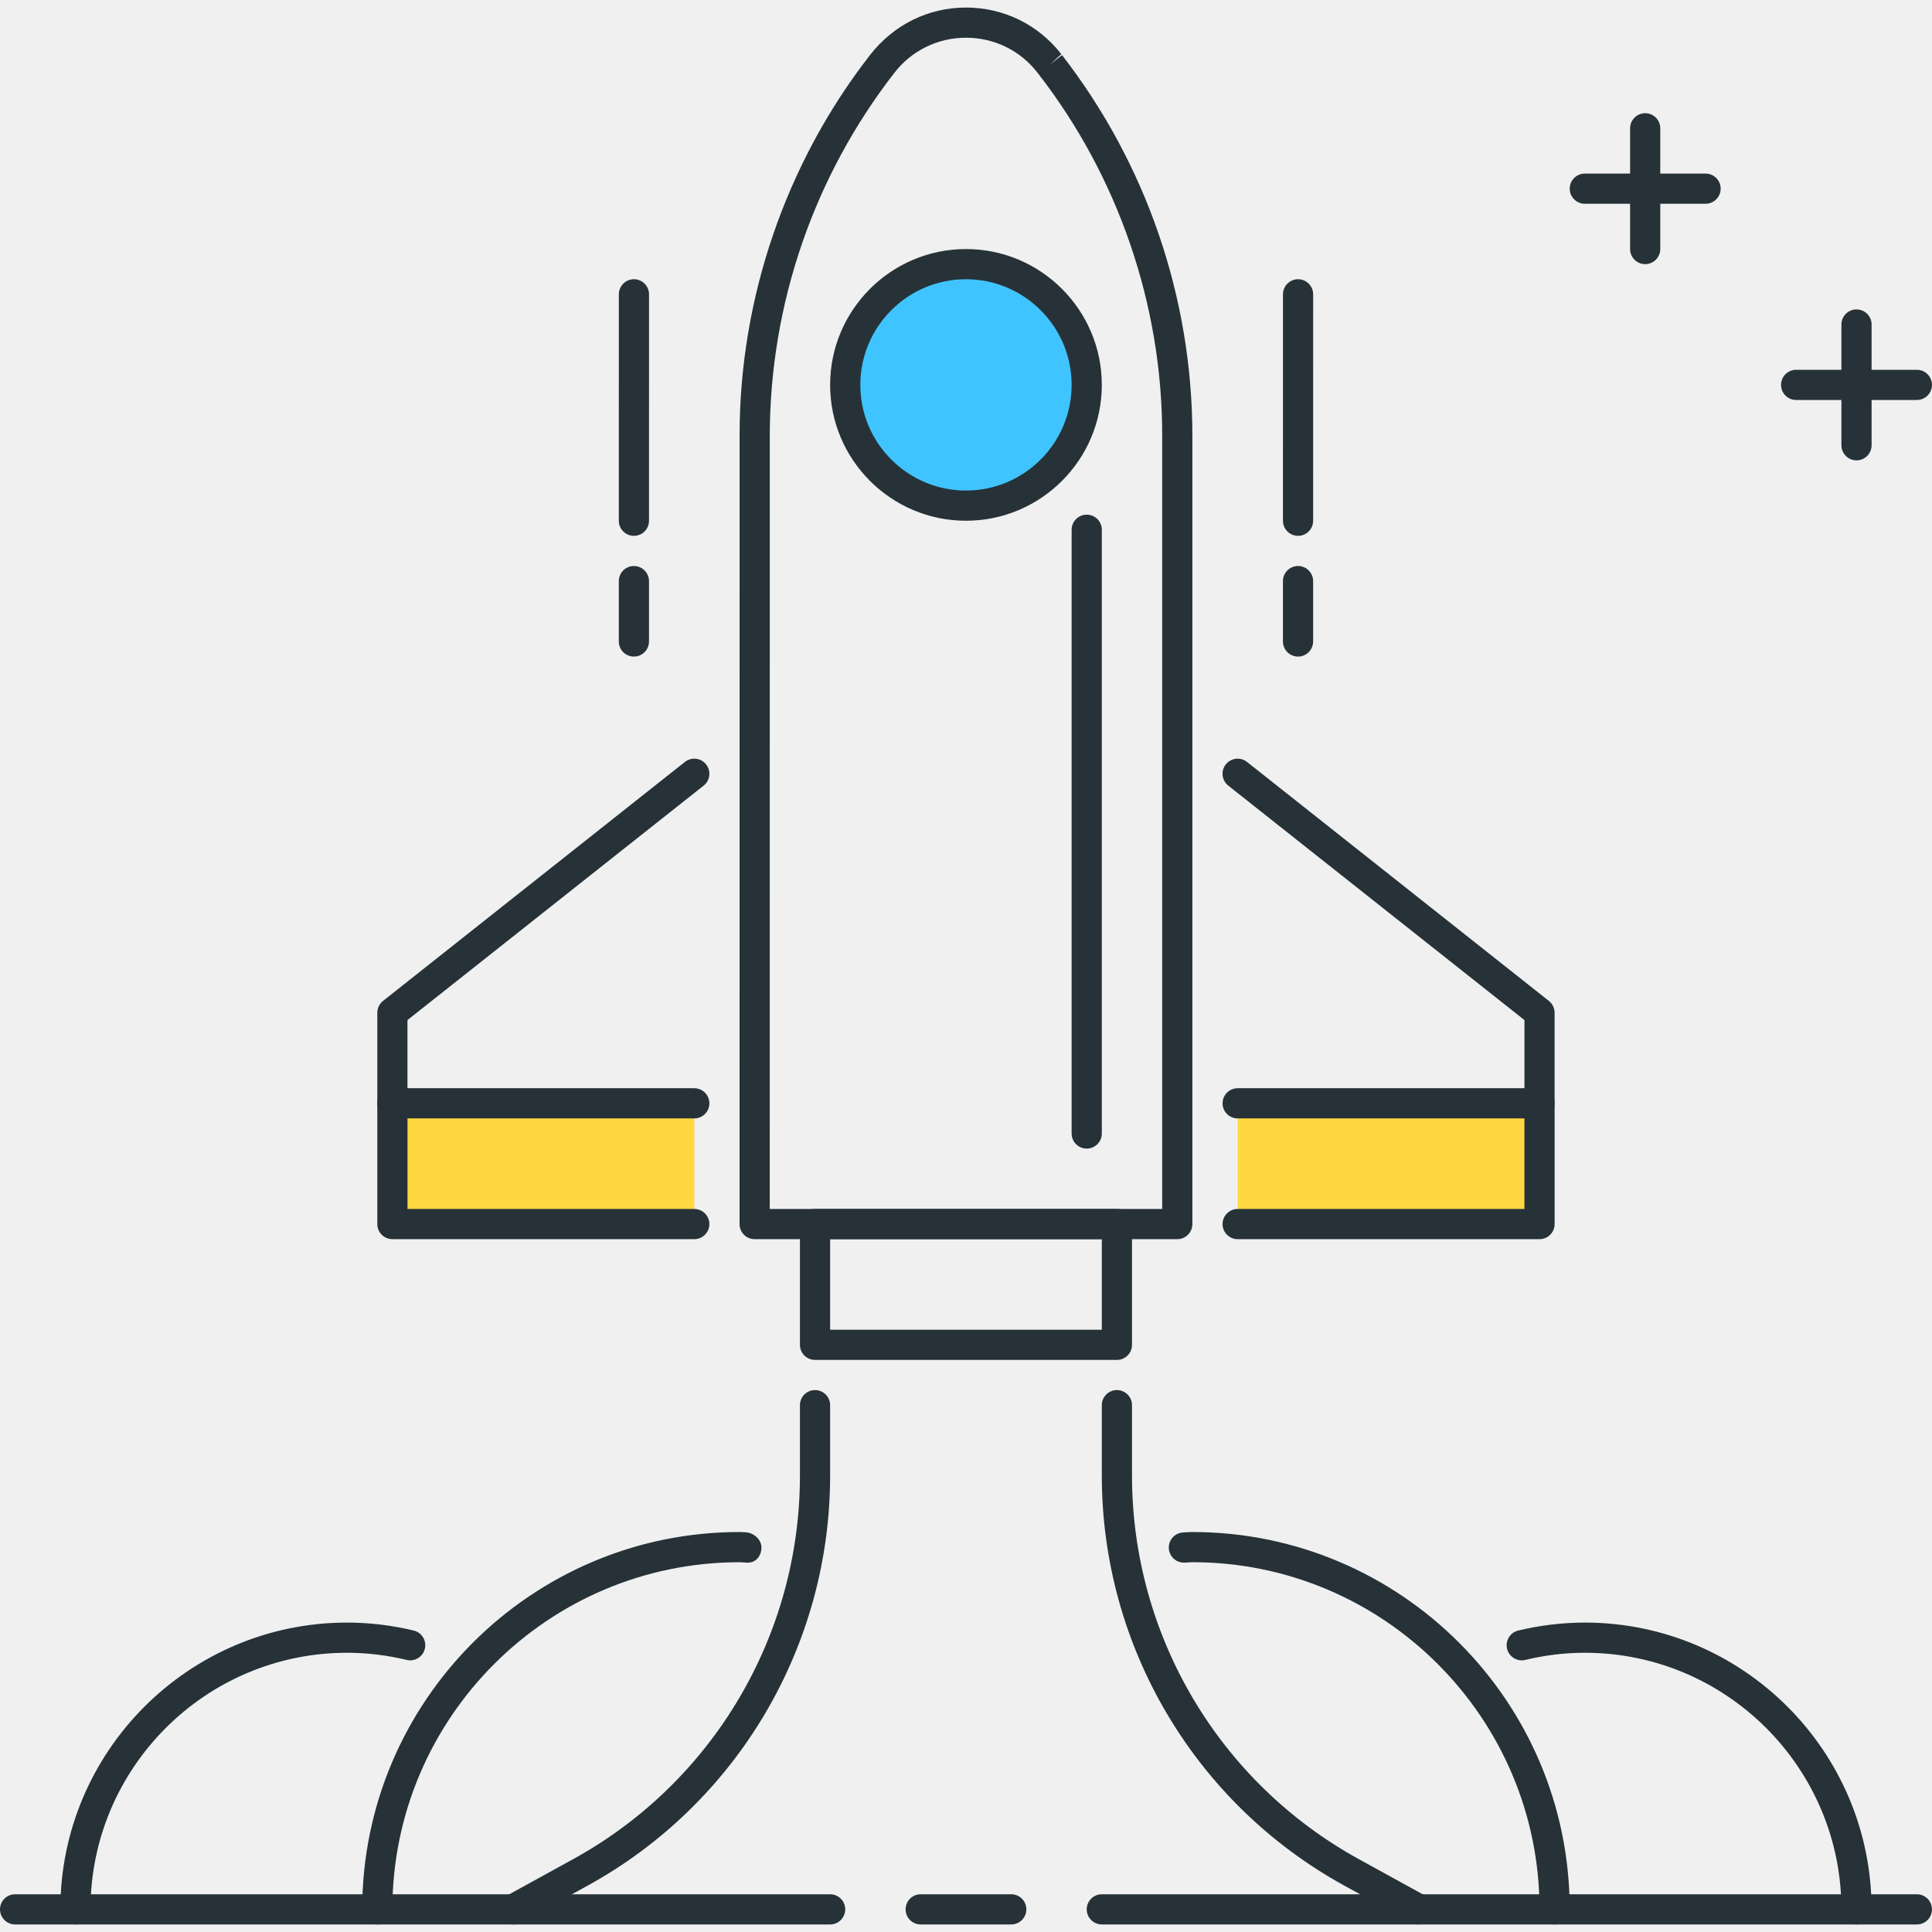
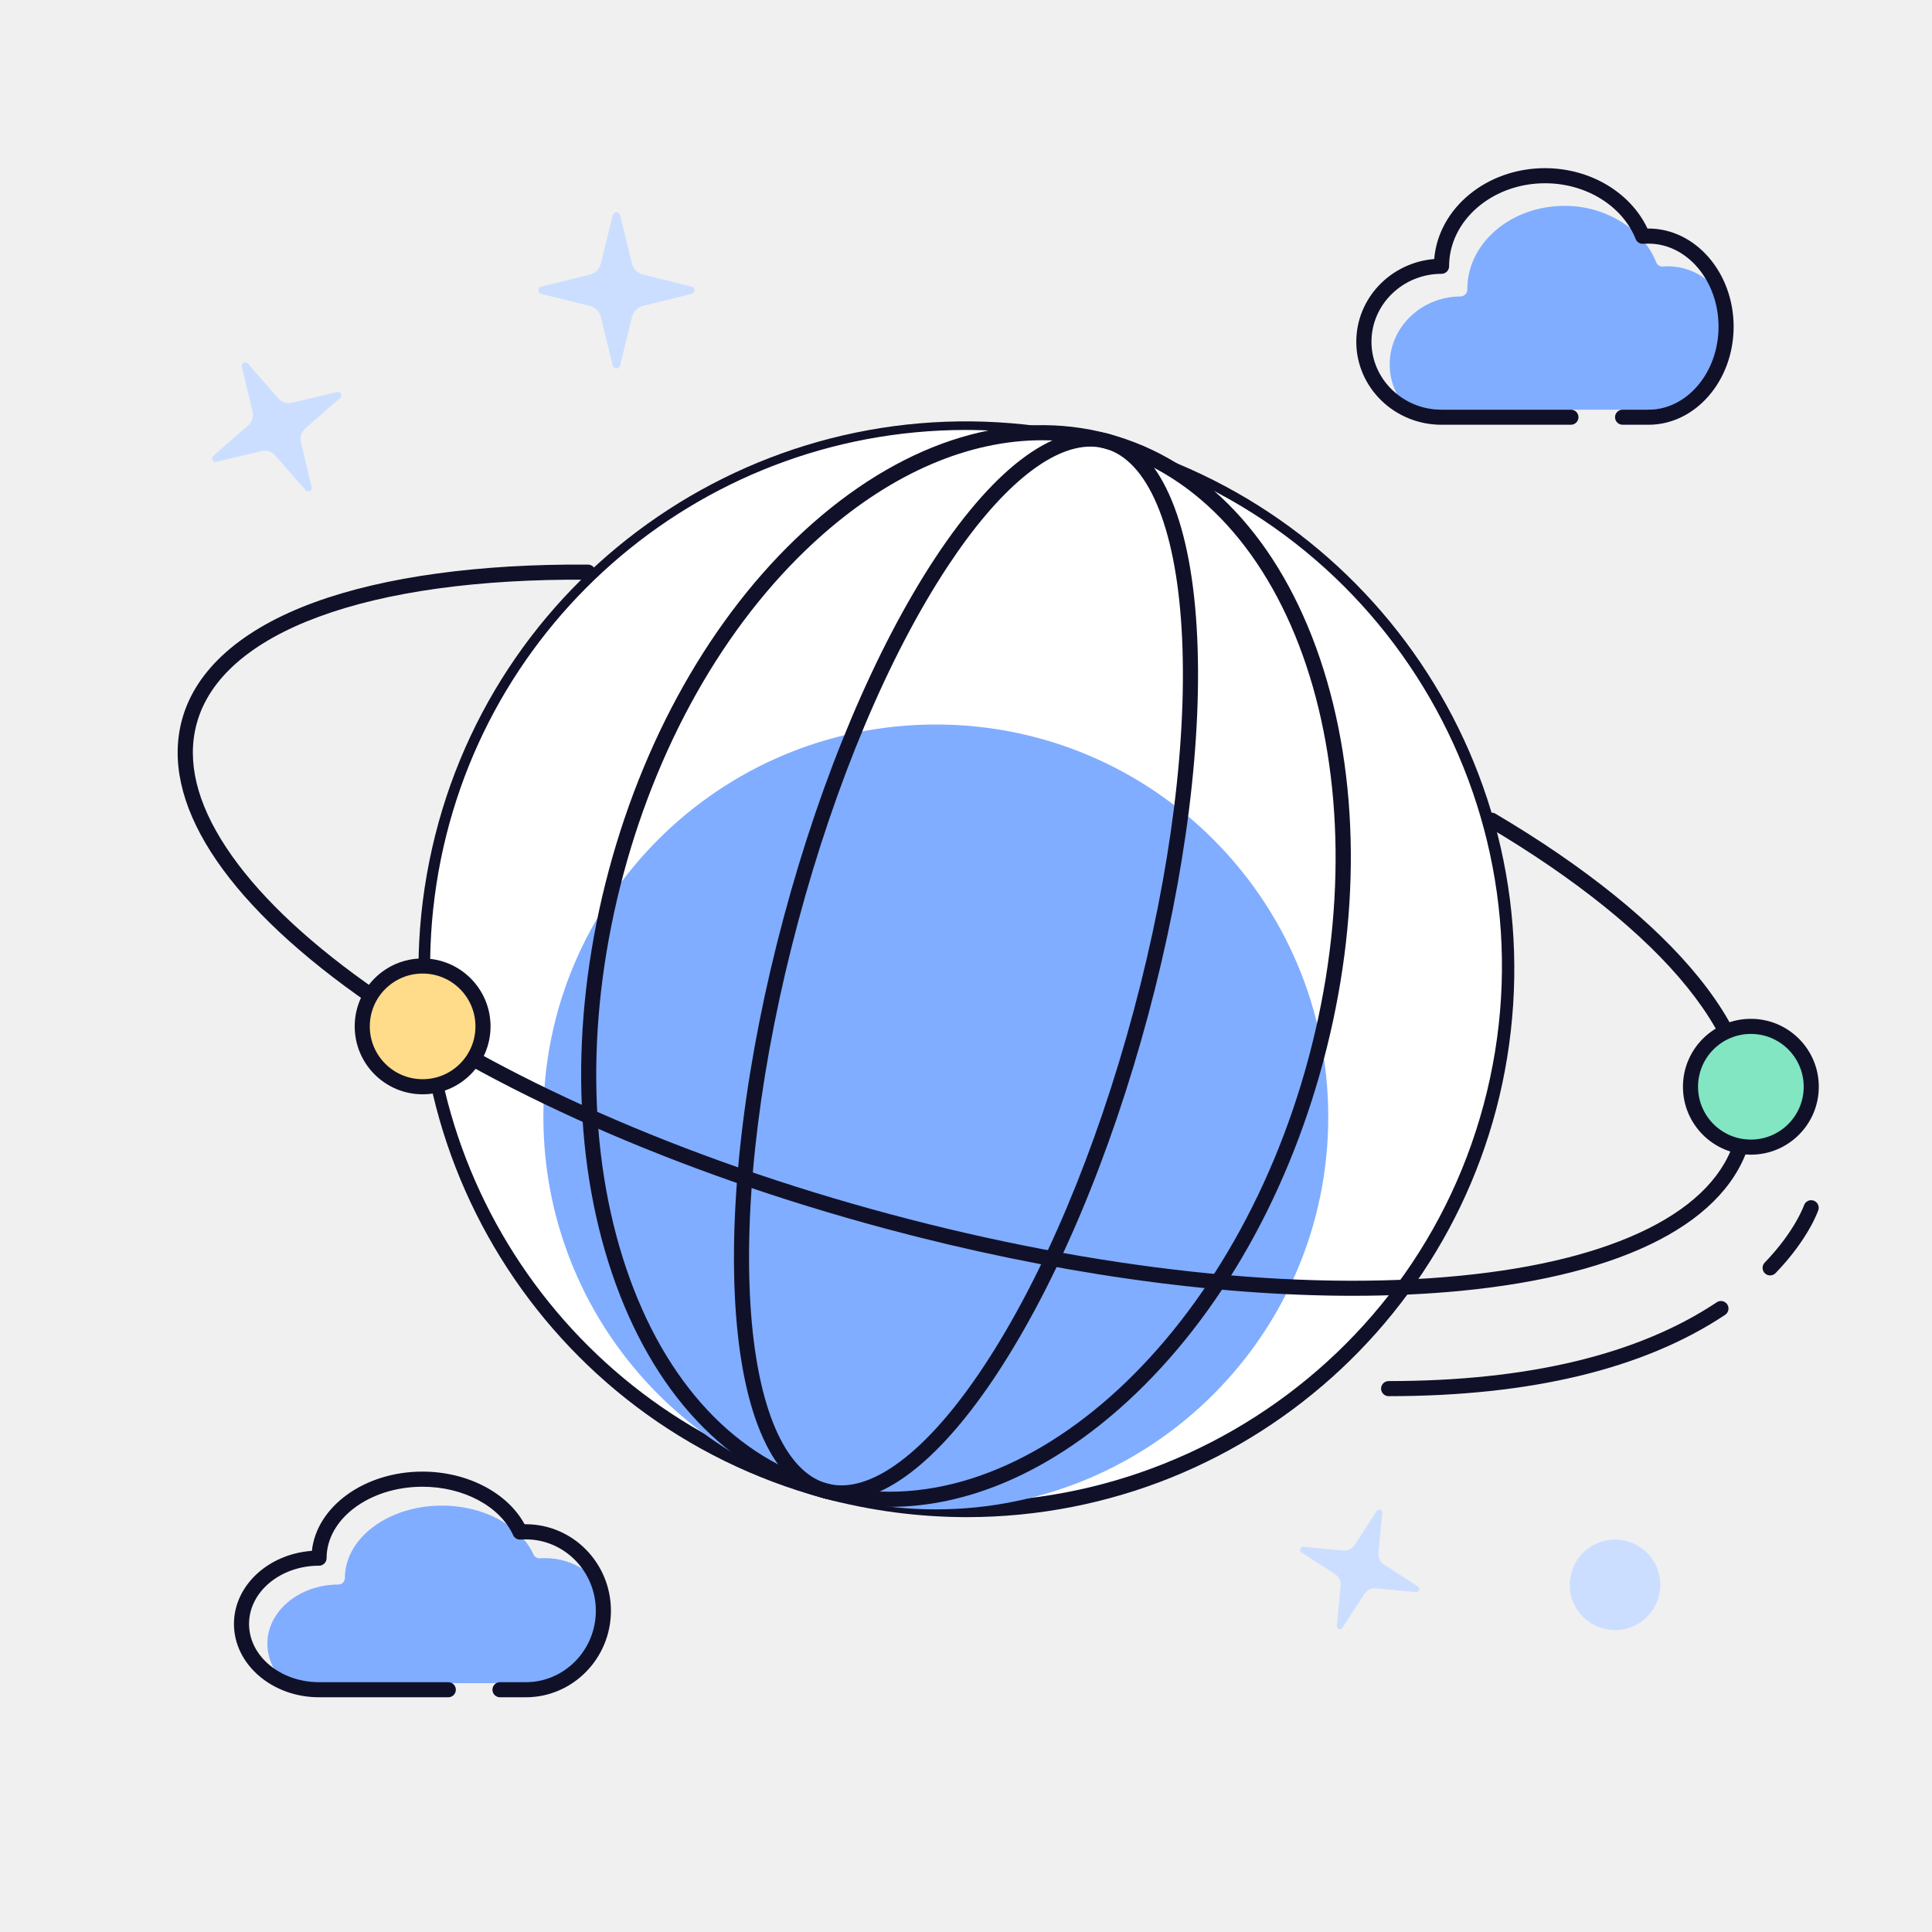
- <svg xmlns="http://www.w3.org/2000/svg" t="1673520761275" class="icon" viewBox="0 0 1024 1024" version="1.1" p-id="695" data-spm-anchor-id="a313x.7781069.0.i0" width="64" height="64">
-   <path d="M271.984 1020a8 8 0 0 1-3.856-15.008l35.664-19.616a231.968 231.968 0 0 0 120.192-203.296v-37.312a8 8 0 0 1 16 0v37.312a248.048 248.048 0 0 1-128.464 217.312l-35.664 19.616a8.112 8.112 0 0 1-3.872 0.992zM751.984 1020a8 8 0 0 1-3.856-0.992l-35.664-19.616a248 248 0 0 1-128.48-217.312v-37.312a8 8 0 0 1 16 0v37.312a232.032 232.032 0 0 0 120.208 203.296l35.664 19.616a8 8 0 0 1-3.872 15.008z" fill="#263238" p-id="696" />
-   <path d="M199.984 1020a8 8 0 0 1-8-8c0-110.288 89.712-200 200-200 1.008 0 2.032 0.064 3.024 0.144 4.416 0.112 8.688 3.84 8.576 8.256-0.128 4.352-2.928 7.84-7.216 7.84h-0.224l-4.176-0.224c-101.456 0-184 82.544-184 184a7.968 7.968 0 0 1-7.984 7.984zM823.984 1020a8 8 0 0 1-8-8c0-101.456-82.544-184-184-184l-4.16 0.224h-0.224a8 8 0 0 1-0.224-16c2.576-0.16 3.584-0.224 4.592-0.224 110.288 0 200 89.712 200 200a7.984 7.984 0 0 1-7.984 8zM39.984 1020a8 8 0 0 1-8-8c0-83.808 68.192-152 152-152a151.52 151.52 0 0 1 35.296 4.224 8 8 0 1 1-3.76 15.568 135.04 135.04 0 0 0-31.552-3.792c-74.992 0-136 61.008-136 136a7.984 7.984 0 0 1-7.984 8zM983.984 1020a8 8 0 0 1-8-8c0-74.992-61.008-136-136-136-10.48 0-21.088 1.28-31.536 3.792a8 8 0 1 1-3.76-15.568 151.472 151.472 0 0 1 35.28-4.224c83.808 0 152 68.192 152 152a7.984 7.984 0 0 1-7.984 8z" fill="#263238" p-id="697" />
-   <path d="M1015.984 1020h-432a8 8 0 0 1 0-16h432a8 8 0 0 1 0 16zM535.984 1020h-48a8 8 0 0 1 0-16h48a8 8 0 0 1 0 16zM439.984 1020H8a8 8 0 0 1 0-16h431.984a8 8 0 0 1 0 16zM623.984 656.784h-224a7.968 7.968 0 0 1-8-8l0.016-418.192c0-72.576 24.528-144.096 69.088-201.376C473.68 13.008 492.096 4 512 4c19.888 0 38.304 8.992 50.512 24.704l-5.936 5.408 6.32-4.912a329.52 329.52 0 0 1 69.088 201.376v418.208a8 8 0 0 1-8 8z m-216-16h208V230.592c0-69.04-23.344-137.056-65.712-191.552l-0.096-0.112-0.368-0.496A47.584 47.584 0 0 0 512 20a47.68 47.68 0 0 0-37.904 18.528A314.08 314.08 0 0 0 408 230.592l-0.016 410.192z" fill="#263238" p-id="698" />
-   <path d="M368 584.784H208v64h160" fill="#FFD740" p-id="699" />
-   <path d="M367.984 656.784h-160a8 8 0 0 1-8-8v-64a8 8 0 0 1 8-8h160a8 8 0 0 1 0 16h-152v48h152a8 8 0 0 1 0 16zM591.984 720.784h-160a8 8 0 0 1-8-8v-64a8 8 0 0 1 8-8h160a8 8 0 0 1 8 8v64a8 8 0 0 1-8 8z m-152-16h144v-48h-144v48z" fill="#263238" p-id="700" />
-   <path d="M512 204m-64 0a64 64 0 1 0 128 0 64 64 0 1 0-128 0Z" fill="#40C4FF" p-id="701" />
-   <path d="M511.984 276c-39.696 0-72-32.304-72-72s32.304-72 72-72 72 32.304 72 72-32.304 72-72 72z m0-128c-30.88 0-56 25.12-56 56s25.12 56 56 56 56-25.12 56-56-25.12-56-56-56zM207.984 592.784a8 8 0 0 1-8-8v-48c0-2.448 1.12-4.752 3.024-6.272l160-126.672a8 8 0 1 1 9.936 12.56l-156.976 124.256v44.128a7.968 7.968 0 0 1-7.984 8z" fill="#263238" p-id="702" />
-   <path d="M656 584.784h160v64H656" fill="#FFD740" p-id="703" />
-   <path d="M815.984 656.784h-160a8 8 0 0 1 0-16h152v-48h-152a8 8 0 0 1 0-16h160a8 8 0 0 1 8 8v64a8 8 0 0 1-8 8z" fill="#263238" p-id="704" />
-   <path d="M815.984 592.784a8 8 0 0 1-8-8v-44.128l-156.976-124.256a8 8 0 1 1 9.936-12.56l160 126.672a8.032 8.032 0 0 1 3.024 6.272v48a7.968 7.968 0 0 1-7.984 8zM903.984 108h-64a8 8 0 0 1 0-16h64a8 8 0 0 1 0 16z" fill="#263238" p-id="705" />
-   <path d="M871.984 140a8 8 0 0 1-8-8v-64a8 8 0 0 1 16 0v64a8 8 0 0 1-8 8zM1015.984 212h-64a8 8 0 0 1 0-16h64a8 8 0 0 1 0 16z" fill="#263238" p-id="706" />
-   <path d="M983.984 244a8 8 0 0 1-8-8v-64a8 8 0 0 1 16 0v64a8 8 0 0 1-8 8zM335.984 348a8 8 0 0 1-8-8v-32a8 8 0 0 1 16 0v32a8 8 0 0 1-8 8zM335.984 284a8 8 0 0 1-8-8l0.016-120a8 8 0 0 1 16 0l-0.016 120a8 8 0 0 1-8 8z" fill="#263238" p-id="707" />
-   <path d="M687.984 348a8 8 0 0 1-8-8v-32a8 8 0 0 1 16 0v32a8 8 0 0 1-8 8z" fill="#263238" p-id="708" />
-   <path d="M687.984 284a8 8 0 0 1-8-8l0.016-120a8 8 0 0 1 16 0l-0.016 120a8 8 0 0 1-8 8z" fill="#263238" p-id="709" />
-   <path d="M575.984 608.784a8 8 0 0 1-8-8v-320a8 8 0 0 1 16 0v320a8 8 0 0 1-8 8z" fill="#263238" p-id="710" data-spm-anchor-id="a313x.7781069.0.i1" class="selected" />
+ <svg xmlns="http://www.w3.org/2000/svg" viewBox="0 0 1024 1024">
+   <defs>
+     <style>.cls-1{fill:none;}.cls-2{fill:#ccdeff;}.cls-3{fill:#80adff;}.cls-4{fill:#101129;}.cls-5{fill:#fff;}.cls-6{fill:#81e6c1;}.cls-7{fill:#ffdc8a;}</style>
+   </defs>
+   <g id="图层_2">
+     <g id="缺省页">
+       <g id="找不到页面">
+         <rect height="1024" width="1024" class="cls-1" />
+         <path d="M328.66,114,335,139.7a8,8,0,0,0,5.85,5.85l25.74,6.35a2,2,0,0,1,0,3.88l-25.74,6.34A8,8,0,0,0,335,168l-6.34,25.74a2,2,0,0,1-3.89,0L318.43,168a8,8,0,0,0-5.86-5.86l-25.74-6.34a2,2,0,0,1,0-3.88l25.74-6.35a8,8,0,0,0,5.86-5.85L324.77,114A2,2,0,0,1,328.66,114Z" class="cls-2" />
+         <path d="M732.62,801.94l-2,21.28a6.46,6.46,0,0,0,2.92,6l17.93,11.62a1.61,1.61,0,0,1-1,2.95l-21.28-1.94a6.46,6.46,0,0,0-6,2.91l-11.61,17.93a1.61,1.61,0,0,1-3-1l2-21.28a6.43,6.43,0,0,0-2.91-6l-17.93-11.62a1.61,1.61,0,0,1,1-2.95l21.27,1.95a6.47,6.47,0,0,0,6-2.92l11.62-17.93A1.61,1.61,0,0,1,732.62,801.94Z" class="cls-2" />
+         <path d="M131.36,192.69l16.13,18.46a7.39,7.39,0,0,0,7.29,2.32l23.84-5.7a1.85,1.85,0,0,1,1.64,3.19l-18.45,16.13a7.39,7.39,0,0,0-2.33,7.29l5.71,23.83a1.85,1.85,0,0,1-3.19,1.65l-16.13-18.45a7.4,7.4,0,0,0-7.29-2.33l-23.84,5.7a1.85,1.85,0,0,1-1.65-3.19l18.46-16.13a7.41,7.41,0,0,0,2.33-7.29l-5.71-23.83A1.85,1.85,0,0,1,131.36,192.69Z" class="cls-2" />
+         <circle r="24" cy="840" cx="856" class="cls-2" />
+         <path d="M278.71,892.1c20.78,0,37.68-17.21,37.68-38.36A38.58,38.58,0,0,0,310,832.37a37,37,0,0,0-21-6.52c-.85,0-1.75,0-2.82.11a3.4,3.4,0,0,1-3.36-2,35.37,35.37,0,0,0-5.58-8.54l-1.34.08a3.4,3.4,0,0,1-3.36-2,34,34,0,0,0-2.68-4.77C260.48,802,247.8,798,234.18,798c-28.33,0-51.38,17.21-51.38,38.36a3.45,3.45,0,0,1-3.42,3.48c-20.78,0-37.68,14.08-37.68,31.39a27.08,27.08,0,0,0,4.06,14.15,42.5,42.5,0,0,0,23.34,6.77Z" class="cls-3" />
+         <path d="M278.71,899.59H265a4,4,0,1,1,0-8h13.7c20.46,0,37.1-17,37.1-37.85s-16.64-37.84-37.1-37.84c-.83,0-1.71,0-2.77.11a4,4,0,0,1-3.94-2.32C265,798.33,245.63,788,223.91,788c-28,0-50.81,17-50.81,37.85a4,4,0,0,1-4,4c-20.46,0-37.1,13.84-37.1,30.87s16.64,30.87,37.1,30.87h68.51a4,4,0,0,1,0,8H169.1c-24.87,0-45.1-17.44-45.1-38.87,0-20.34,18.21-37.07,41.31-38.74,2.52-23.48,27.84-42,58.6-42,23.66,0,45,11.11,54.13,27.9h.67c24.87,0,45.1,20.56,45.1,45.84S303.58,899.59,278.71,899.59Z" class="cls-4" />
+         <path d="M873.73,217.13c20.79,0,37.71-19.74,37.71-44A49.13,49.13,0,0,0,905,148.61a33.87,33.87,0,0,0-21-7.48c-.85,0-1.74,0-2.82.14a3.39,3.39,0,0,1-3.36-2.3,42.07,42.07,0,0,0-5.58-9.8l-1.35.1a3.39,3.39,0,0,1-3.36-2.3,42,42,0,0,0-2.68-5.47,56.18,56.18,0,0,0-35.71-12.37c-28.35,0-51.42,19.74-51.42,44a3.75,3.75,0,0,1-3.43,4c-20.8,0-37.72,16.15-37.72,36a34.5,34.5,0,0,0,4.07,16.23A38.64,38.64,0,0,0,764,217.13Z" class="cls-3" />
+         <path d="M873.73,225.13H860a4,4,0,0,1,0-8h13.72c20.48,0,37.14-19.74,37.14-44s-16.66-44-37.14-44c-.82,0-1.69,0-2.74.13a4,4,0,0,1-4-2.5c-7.09-17.72-26.41-29.63-48.07-29.63-28,0-50.86,19.74-50.86,44a4,4,0,0,1-4,4c-20.48,0-37.14,16.15-37.14,36s16.66,36,37.14,36h68.57a4,4,0,0,1,0,8H764c-24.89,0-45.14-19.74-45.14-44,0-23,18.2-41.94,41.3-43.84,2.23-26.89,27.71-48.16,58.7-48.16,23.82,0,45.26,12.75,54.34,32h.52c24.89,0,45.14,23.33,45.14,52S898.62,225.13,873.73,225.13Z" class="cls-4" />
+         <circle r="288" cy="512" cx="512" class="cls-5" />
+         <path d="M512.47,804.12a293.68,293.68,0,0,1-76.05-10.07,290.38,290.38,0,1,1,76.05,10.07Zm-.93-576.24a284.06,284.06,0,0,0-73,558.44c151.26,40.53,307.29-49.55,347.82-200.82l3.87,1-3.87-1c40.53-151.26-49.55-307.29-200.82-347.82A285.37,285.37,0,0,0,511.54,227.88Z" class="cls-4" />
+         <circle r="208" cy="592" cx="496" class="cls-3" />
+         <path d="M446.07,795.31a37.2,37.2,0,0,1-9.65-1.26c-26.56-7.12-43.14-43.58-46.69-102.67-3.46-57.66,5.66-130.55,25.68-205.26S464,343.72,495.8,295.52c32.62-49.4,65.21-72.69,91.78-65.57s43.14,43.58,46.69,102.67c3.46,57.66-5.66,130.55-25.68,205.26S560,680.28,528.2,728.48C499.43,772.05,470.68,795.31,446.07,795.31ZM578,236.71c-21.6,0-48.62,22.46-75.53,63.22-31.37,47.5-59.54,114.36-79.35,188.26S394.31,634.08,397.72,690.9c3.27,54.58,18.14,89.36,40.78,95.42s52.9-16.62,83-62.25c31.37-47.5,59.54-114.36,79.35-188.26s28.82-145.89,25.41-202.71c-3.27-54.58-18.14-89.36-40.78-95.42A28.65,28.65,0,0,0,578,236.71Z" class="cls-4" />
+         <path d="M471.66,798.67a136,136,0,0,1-35.24-4.62c-50.87-13.63-90.66-56-112.06-119.2-21.19-62.67-21.79-138.52-1.68-213.58s58.55-140.45,108.25-184.12c50.14-44.07,105.77-60.83,156.65-47.2s90.66,56,112.06,119.2c21.19,62.67,21.79,138.52,1.68,213.58h0c-20.11,75.06-58.56,140.45-108.25,184.12C554.3,780.92,512.25,798.67,471.66,798.67Zm80.72-565.33c-38.66,0-78.9,17.07-116.17,49.82-48.52,42.64-86.1,106.63-105.8,180.18s-19.17,147.76,1.53,209c20.51,60.62,58.35,101.12,106.56,114,100.12,26.83,214.56-74.4,255.09-225.66l3.87,1-3.87-1c40.53-151.26-8-296.15-108.09-323A127.28,127.28,0,0,0,552.38,233.34Z" class="cls-4" />
+         <path d="M717,686.8c-74.56,0-160.3-12.2-247.41-35.54-110.43-29.59-210-73.57-280.3-123.84-71.41-51-104.39-102.81-92.88-145.77,7.15-26.69,31.52-48.3,70.47-62.49,36.92-13.45,87-20.34,144.77-19.91a4,4,0,0,1,0,8h0c-116.86-.89-194.39,27.73-207.45,76.47-5.27,19.69,0,41.73,15.73,65.52,15.54,23.53,40.46,47.65,74.07,71.67,69.57,49.73,168.2,93.27,277.72,122.62s216.7,41,301.82,32.67c41.12-4,74.75-12.42,100-25,25.5-12.75,41.1-29.2,46.38-48.89,6.3-23.53-2.33-50.13-25.66-79.06-22.77-28.24-59.27-57.62-105.56-85a4,4,0,1,1,4.07-6.88c47.1,27.83,84.35,57.86,107.72,86.84,25,31,34.16,60,27.16,86.15-11.52,43-66,71.31-153.32,79.81C756.1,685.93,737,686.8,717,686.8Z" class="cls-4" />
+         <circle r="32" cy="576" cx="928" class="cls-6" />
+         <path d="M928,612a36,36,0,1,1,36-36A36,36,0,0,1,928,612Zm0-64a28,28,0,1,0,28,28A28,28,0,0,0,928,548Z" class="cls-4" />
+         <circle r="32" cy="544" cx="224" class="cls-7" />
+         <path d="M224,580a36,36,0,1,1,36-36A36,36,0,0,1,224,580Zm0-64a28,28,0,1,0,28,28A28,28,0,0,0,224,516Z" class="cls-4" />
+         <path d="M736,740a4,4,0,0,1,0-8c73.72,0,132.19-14,173.79-41.68a4,4,0,1,1,4.42,6.66C871.28,725.53,811.32,740,736,740Z" class="cls-4" />
+         <path d="M938.21,676a4,4,0,0,1-2.88-6.78c16.06-16.65,20.83-30.36,20.88-30.5a4,4,0,0,1,7.58,2.54c-.2.63-5.27,15.45-22.7,33.52A4,4,0,0,1,938.21,676Z" class="cls-4" />
+       </g>
+     </g>
+   </g>
</svg>
